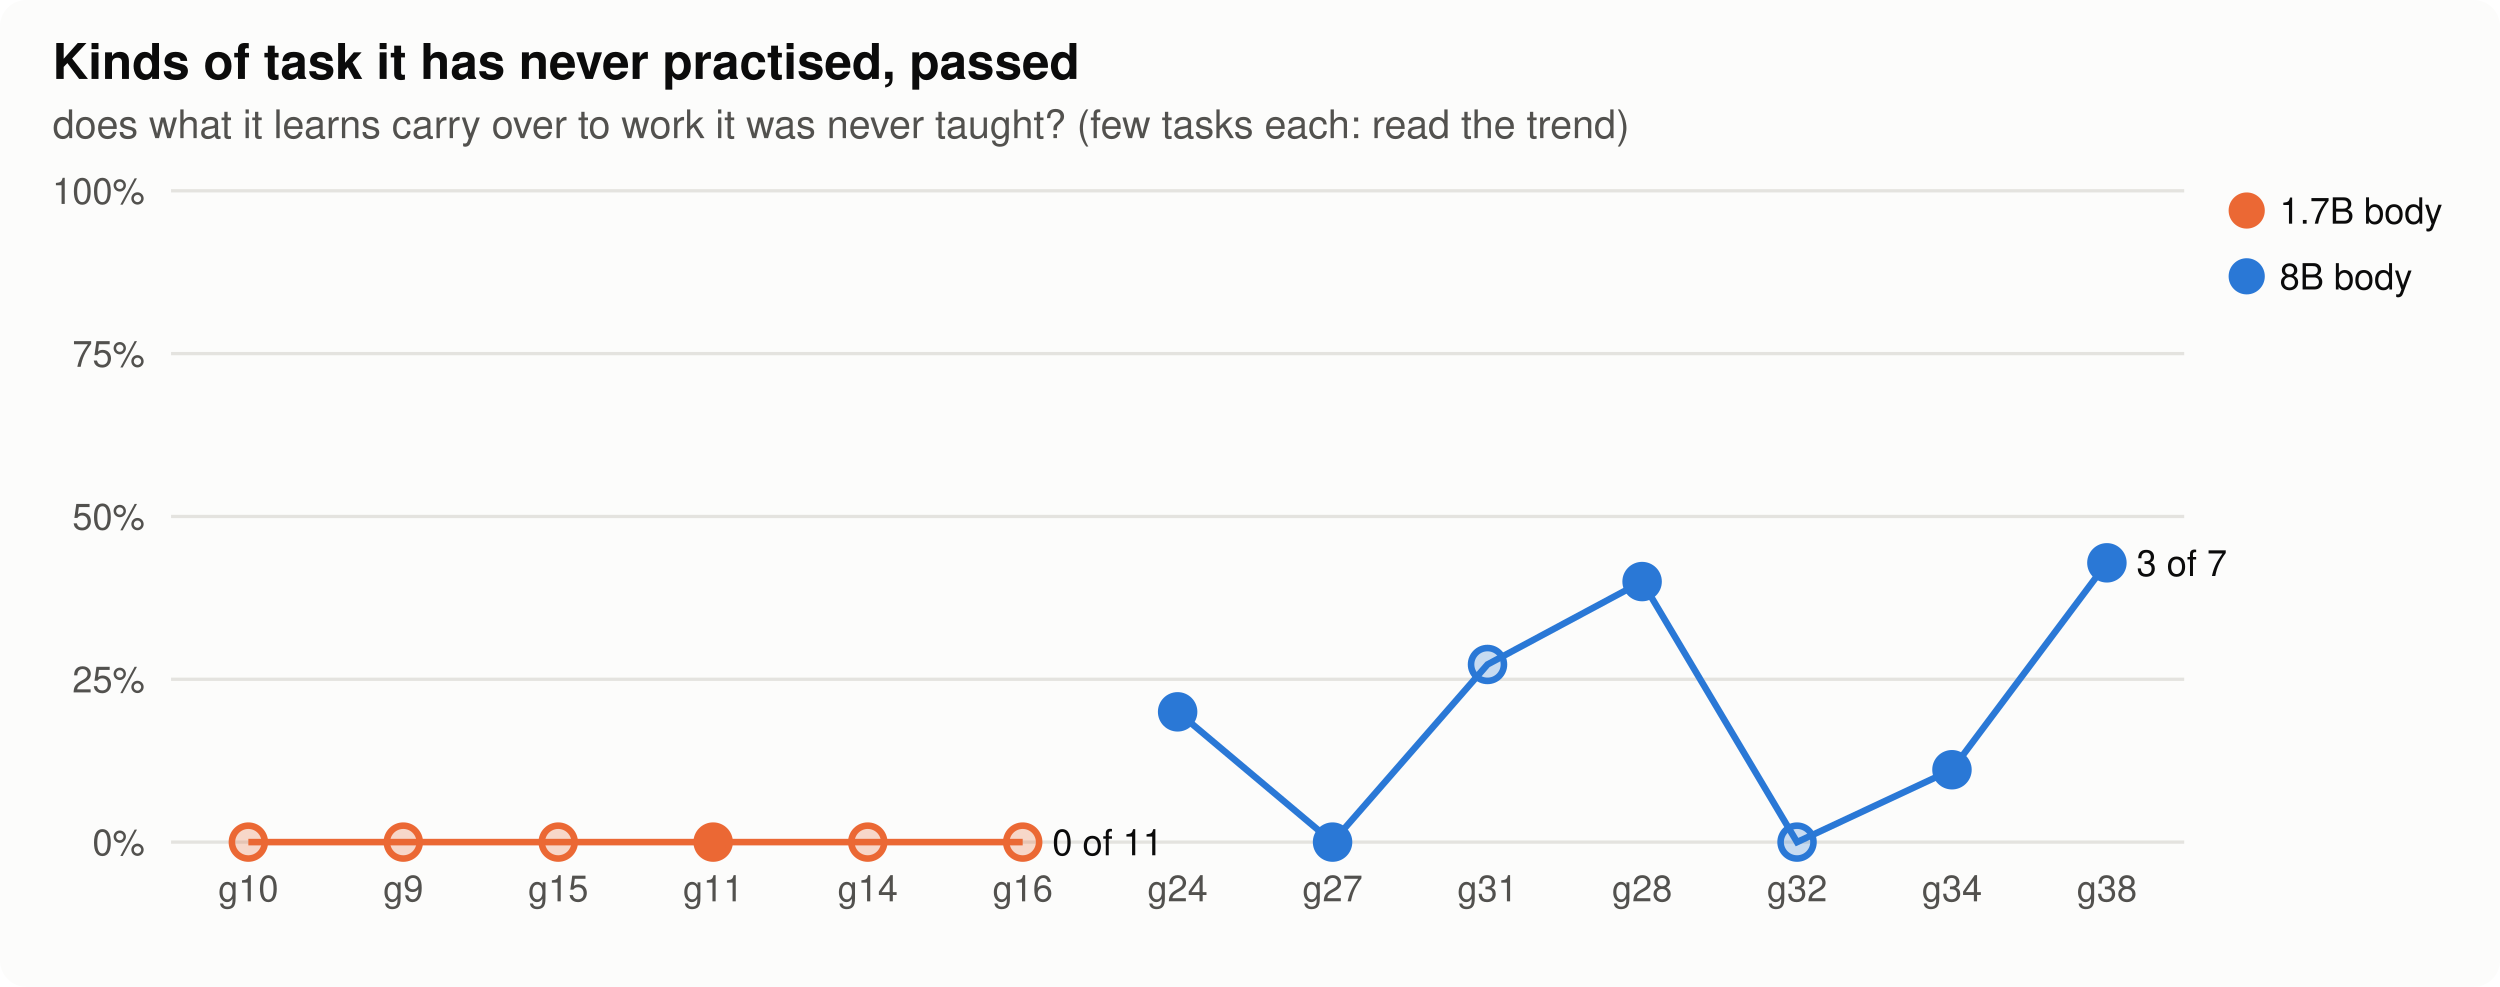
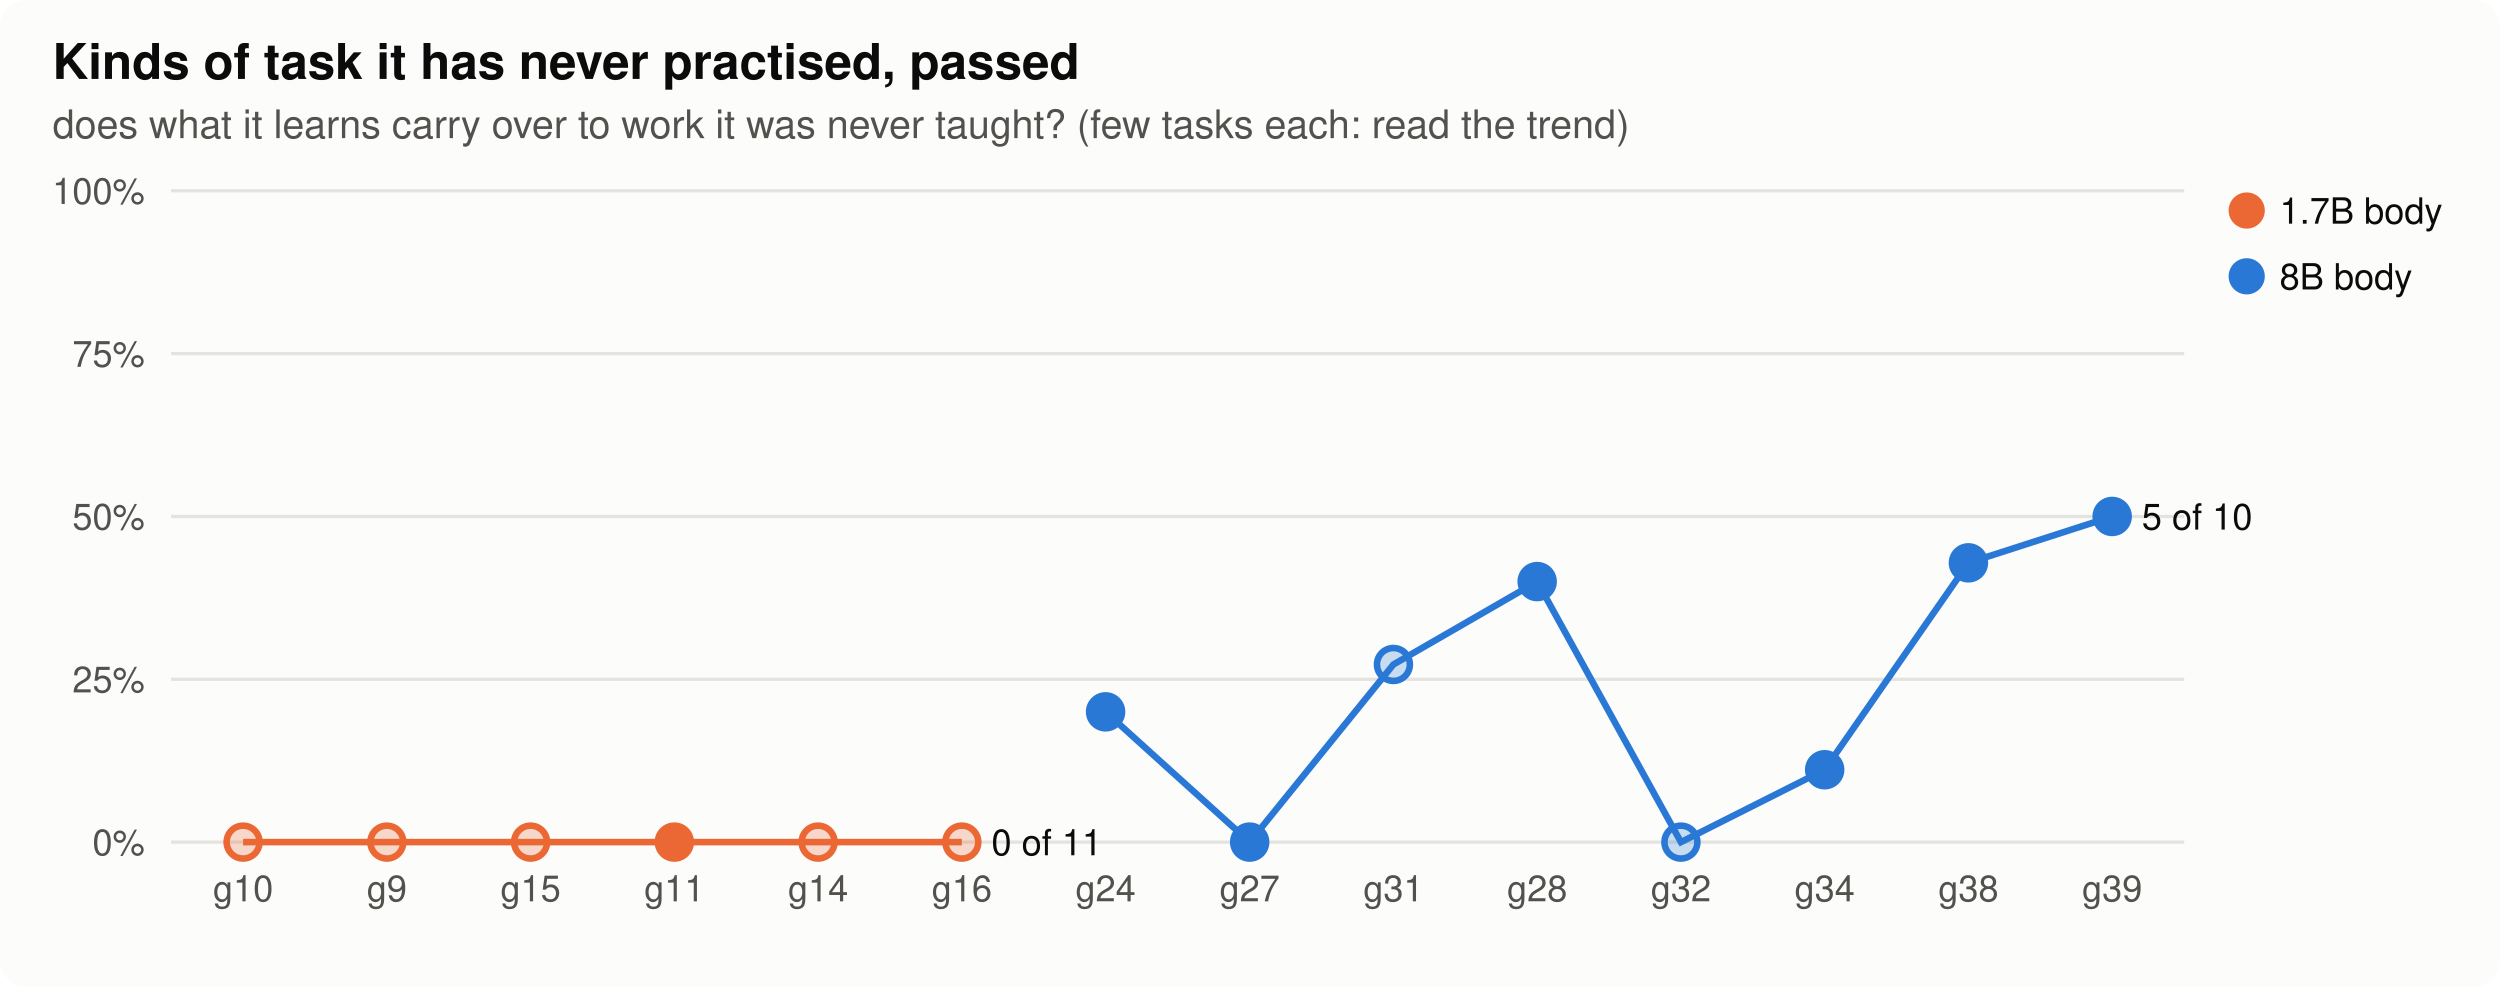
<svg xmlns="http://www.w3.org/2000/svg" width="760" height="300" viewBox="0 0 760 300" role="img" aria-label="Kinds of task it has never practised, passed">
  <style>
.bg{fill:#fcfcfb}.ink{fill:#0b0b0b}.ink2{fill:#52514e}.grid{stroke:#e4e3df}.axis{stroke:#b9b8b2}.dna{stroke:#52514e;fill:#fcfcfb}.lost{fill:#d03b3b}
.st17{fill:#eb6834;stroke:#eb6834}.lt17{stroke:#eb6834;fill:none}.st80{fill:#2a78d6;stroke:#2a78d6}.lt80{stroke:#2a78d6;fill:none}.h0{fill:#e8f1fc}.h1{fill:#cde2fb}.h2{fill:#9ec5f4}.h3{fill:#6da7ec}.h4{fill:#3987e5}.h5{fill:#256abf}.h6{fill:#184f95}
@media (prefers-color-scheme: dark){.bg{fill:#1a1a19}.ink{fill:#f0efec}.ink2{fill:#c3c2b7}.grid{stroke:#2c2c2a}.axis{stroke:#5a5955}.dna{stroke:#c3c2b7;fill:#1a1a19}.lost{fill:#e66767}.st17{fill:#d95926;stroke:#d95926}.lt17{stroke:#d95926;fill:none}.st80{fill:#3987e5;stroke:#3987e5}.lt80{stroke:#3987e5;fill:none}.h0{fill:#1f2a38}.h1{fill:#173a66}.h2{fill:#1c5cab}.h3{fill:#2a78d6}.h4{fill:#5598e7}.h5{fill:#86b6ef}.h6{fill:#b7d3f6}}
text{font-family:-apple-system,"Segoe UI",Helvetica,Arial,sans-serif}
</style>
  <rect class="bg" width="760" height="300" rx="8" />
  <text x="16.0" y="24.0" class="ink" font-size="15" text-anchor="start" font-weight="600">Kinds of task it has never practised, passed</text>
  <text x="16.0" y="42.0" class="ink2" font-size="12" text-anchor="start" font-weight="normal">does what it learns carry over to work it was never taught? (few tasks each: read the trend)</text>
  <line class="grid" x1="52" x2="664" y1="256.0" y2="256.0" stroke-width="1" />
  <text x="44.0" y="260.0" class="ink2" font-size="11" text-anchor="end" font-weight="normal">0%</text>
  <line class="grid" x1="52" x2="664" y1="206.5" y2="206.5" stroke-width="1" />
  <text x="44.0" y="210.5" class="ink2" font-size="11" text-anchor="end" font-weight="normal">25%</text>
  <line class="grid" x1="52" x2="664" y1="157.0" y2="157.0" stroke-width="1" />
  <text x="44.0" y="161.0" class="ink2" font-size="11" text-anchor="end" font-weight="normal">50%</text>
  <line class="grid" x1="52" x2="664" y1="107.5" y2="107.5" stroke-width="1" />
  <text x="44.0" y="111.5" class="ink2" font-size="11" text-anchor="end" font-weight="normal">75%</text>
  <line class="grid" x1="52" x2="664" y1="58.0" y2="58.0" stroke-width="1" />
  <text x="44.0" y="62.0" class="ink2" font-size="11" text-anchor="end" font-weight="normal">100%</text>
-   <text x="75.5" y="274.0" class="ink2" font-size="11" text-anchor="middle" font-weight="normal">g10</text>
-   <text x="122.6" y="274.0" class="ink2" font-size="11" text-anchor="middle" font-weight="normal">g9</text>
-   <text x="169.7" y="274.0" class="ink2" font-size="11" text-anchor="middle" font-weight="normal">g15</text>
-   <text x="216.8" y="274.0" class="ink2" font-size="11" text-anchor="middle" font-weight="normal">g11</text>
-   <text x="263.8" y="274.0" class="ink2" font-size="11" text-anchor="middle" font-weight="normal">g14</text>
-   <text x="310.9" y="274.0" class="ink2" font-size="11" text-anchor="middle" font-weight="normal">g16</text>
-   <text x="358.0" y="274.0" class="ink2" font-size="11" text-anchor="middle" font-weight="normal">g24</text>
-   <text x="405.1" y="274.0" class="ink2" font-size="11" text-anchor="middle" font-weight="normal">g27</text>
-   <text x="452.2" y="274.0" class="ink2" font-size="11" text-anchor="middle" font-weight="normal">g31</text>
-   <text x="499.2" y="274.0" class="ink2" font-size="11" text-anchor="middle" font-weight="normal">g28</text>
-   <text x="546.3" y="274.0" class="ink2" font-size="11" text-anchor="middle" font-weight="normal">g32</text>
-   <text x="593.4" y="274.0" class="ink2" font-size="11" text-anchor="middle" font-weight="normal">g34</text>
-   <text x="640.5" y="274.0" class="ink2" font-size="11" text-anchor="middle" font-weight="normal">g38</text>
-   <polyline class="lt17" stroke-width="2" points="75.5,256.0 122.6,256.0 169.7,256.0 216.8,256.0 263.8,256.0 310.9,256.0" />
-   <circle class="st17" cx="75.5" cy="256.0" r="5" stroke-width="2" fill-opacity="0.25" />
-   <circle class="st17" cx="122.6" cy="256.0" r="5" stroke-width="2" fill-opacity="0.25" />
-   <circle class="st17" cx="169.7" cy="256.0" r="5" stroke-width="2" fill-opacity="0.25" />
-   <circle class="st17" cx="216.8" cy="256.0" r="5" stroke-width="2" />
-   <circle class="st17" cx="263.8" cy="256.0" r="5" stroke-width="2" fill-opacity="0.25" />
-   <circle class="st17" cx="310.9" cy="256.0" r="5" stroke-width="2" fill-opacity="0.25" />
-   <text x="319.9" y="260.0" class="ink" font-size="11" text-anchor="start" font-weight="normal">0 of 11</text>
-   <polyline class="lt80" stroke-width="2" points="358.0,216.4 405.1,256.0 452.2,202.0 499.2,176.8 546.3,256.0 593.4,234.0 640.5,171.1" />
-   <circle class="st80" cx="358.0" cy="216.4" r="5" stroke-width="2" />
-   <circle class="st80" cx="405.1" cy="256.0" r="5" stroke-width="2" />
-   <circle class="st80" cx="452.2" cy="202.0" r="5" stroke-width="2" fill-opacity="0.25" />
-   <circle class="st80" cx="499.2" cy="176.8" r="5" stroke-width="2" />
-   <circle class="st80" cx="546.3" cy="256.0" r="5" stroke-width="2" fill-opacity="0.25" />
-   <circle class="st80" cx="593.4" cy="234.0" r="5" stroke-width="2" />
-   <circle class="st80" cx="640.5" cy="171.1" r="5" stroke-width="2" />
-   <text x="649.5" y="175.1" class="ink" font-size="11" text-anchor="start" font-weight="normal">3 of 7</text>
+   <text x="73.9" y="274.0" class="ink2" font-size="11" text-anchor="middle" font-weight="normal">g10</text>
+   <text x="117.6" y="274.0" class="ink2" font-size="11" text-anchor="middle" font-weight="normal">g9</text>
+   <text x="161.3" y="274.0" class="ink2" font-size="11" text-anchor="middle" font-weight="normal">g15</text>
+   <text x="205.0" y="274.0" class="ink2" font-size="11" text-anchor="middle" font-weight="normal">g11</text>
+   <text x="248.7" y="274.0" class="ink2" font-size="11" text-anchor="middle" font-weight="normal">g14</text>
+   <text x="292.4" y="274.0" class="ink2" font-size="11" text-anchor="middle" font-weight="normal">g16</text>
+   <text x="336.1" y="274.0" class="ink2" font-size="11" text-anchor="middle" font-weight="normal">g24</text>
+   <text x="379.9" y="274.0" class="ink2" font-size="11" text-anchor="middle" font-weight="normal">g27</text>
+   <text x="423.6" y="274.0" class="ink2" font-size="11" text-anchor="middle" font-weight="normal">g31</text>
+   <text x="467.3" y="274.0" class="ink2" font-size="11" text-anchor="middle" font-weight="normal">g28</text>
+   <text x="511.0" y="274.0" class="ink2" font-size="11" text-anchor="middle" font-weight="normal">g32</text>
+   <text x="554.7" y="274.0" class="ink2" font-size="11" text-anchor="middle" font-weight="normal">g34</text>
+   <text x="598.4" y="274.0" class="ink2" font-size="11" text-anchor="middle" font-weight="normal">g38</text>
+   <text x="642.1" y="274.0" class="ink2" font-size="11" text-anchor="middle" font-weight="normal">g39</text>
+   <polyline class="lt17" stroke-width="2" points="73.9,256.0 117.6,256.0 161.3,256.0 205.0,256.0 248.7,256.0 292.4,256.0" />
+   <circle class="st17" cx="73.9" cy="256.0" r="5" stroke-width="2" fill-opacity="0.25" />
+   <circle class="st17" cx="117.6" cy="256.0" r="5" stroke-width="2" fill-opacity="0.25" />
+   <circle class="st17" cx="161.3" cy="256.0" r="5" stroke-width="2" fill-opacity="0.25" />
+   <circle class="st17" cx="205.0" cy="256.0" r="5" stroke-width="2" />
+   <circle class="st17" cx="248.7" cy="256.0" r="5" stroke-width="2" fill-opacity="0.25" />
+   <circle class="st17" cx="292.4" cy="256.0" r="5" stroke-width="2" fill-opacity="0.25" />
+   <text x="301.4" y="260.0" class="ink" font-size="11" text-anchor="start" font-weight="normal">0 of 11</text>
+   <polyline class="lt80" stroke-width="2" points="336.1,216.4 379.9,256.0 423.6,202.0 467.3,176.8 511.0,256.0 554.7,234.0 598.4,171.1 642.1,157.0" />
+   <circle class="st80" cx="336.1" cy="216.4" r="5" stroke-width="2" />
+   <circle class="st80" cx="379.9" cy="256.0" r="5" stroke-width="2" />
+   <circle class="st80" cx="423.6" cy="202.0" r="5" stroke-width="2" fill-opacity="0.25" />
+   <circle class="st80" cx="467.3" cy="176.8" r="5" stroke-width="2" />
+   <circle class="st80" cx="511.0" cy="256.0" r="5" stroke-width="2" fill-opacity="0.25" />
+   <circle class="st80" cx="554.7" cy="234.0" r="5" stroke-width="2" />
+   <circle class="st80" cx="598.4" cy="171.1" r="5" stroke-width="2" />
+   <circle class="st80" cx="642.1" cy="157.0" r="5" stroke-width="2" />
+   <text x="651.1" y="161.0" class="ink" font-size="11" text-anchor="start" font-weight="normal">5 of 10</text>
  <circle class="st17" cx="683" cy="64" r="5" />
  <text x="693.0" y="68.0" class="ink" font-size="11" text-anchor="start" font-weight="normal">1.7B body</text>
  <circle class="st80" cx="683" cy="84" r="5" />
  <text x="693.0" y="88.0" class="ink" font-size="11" text-anchor="start" font-weight="normal">8B body</text>
</svg>
